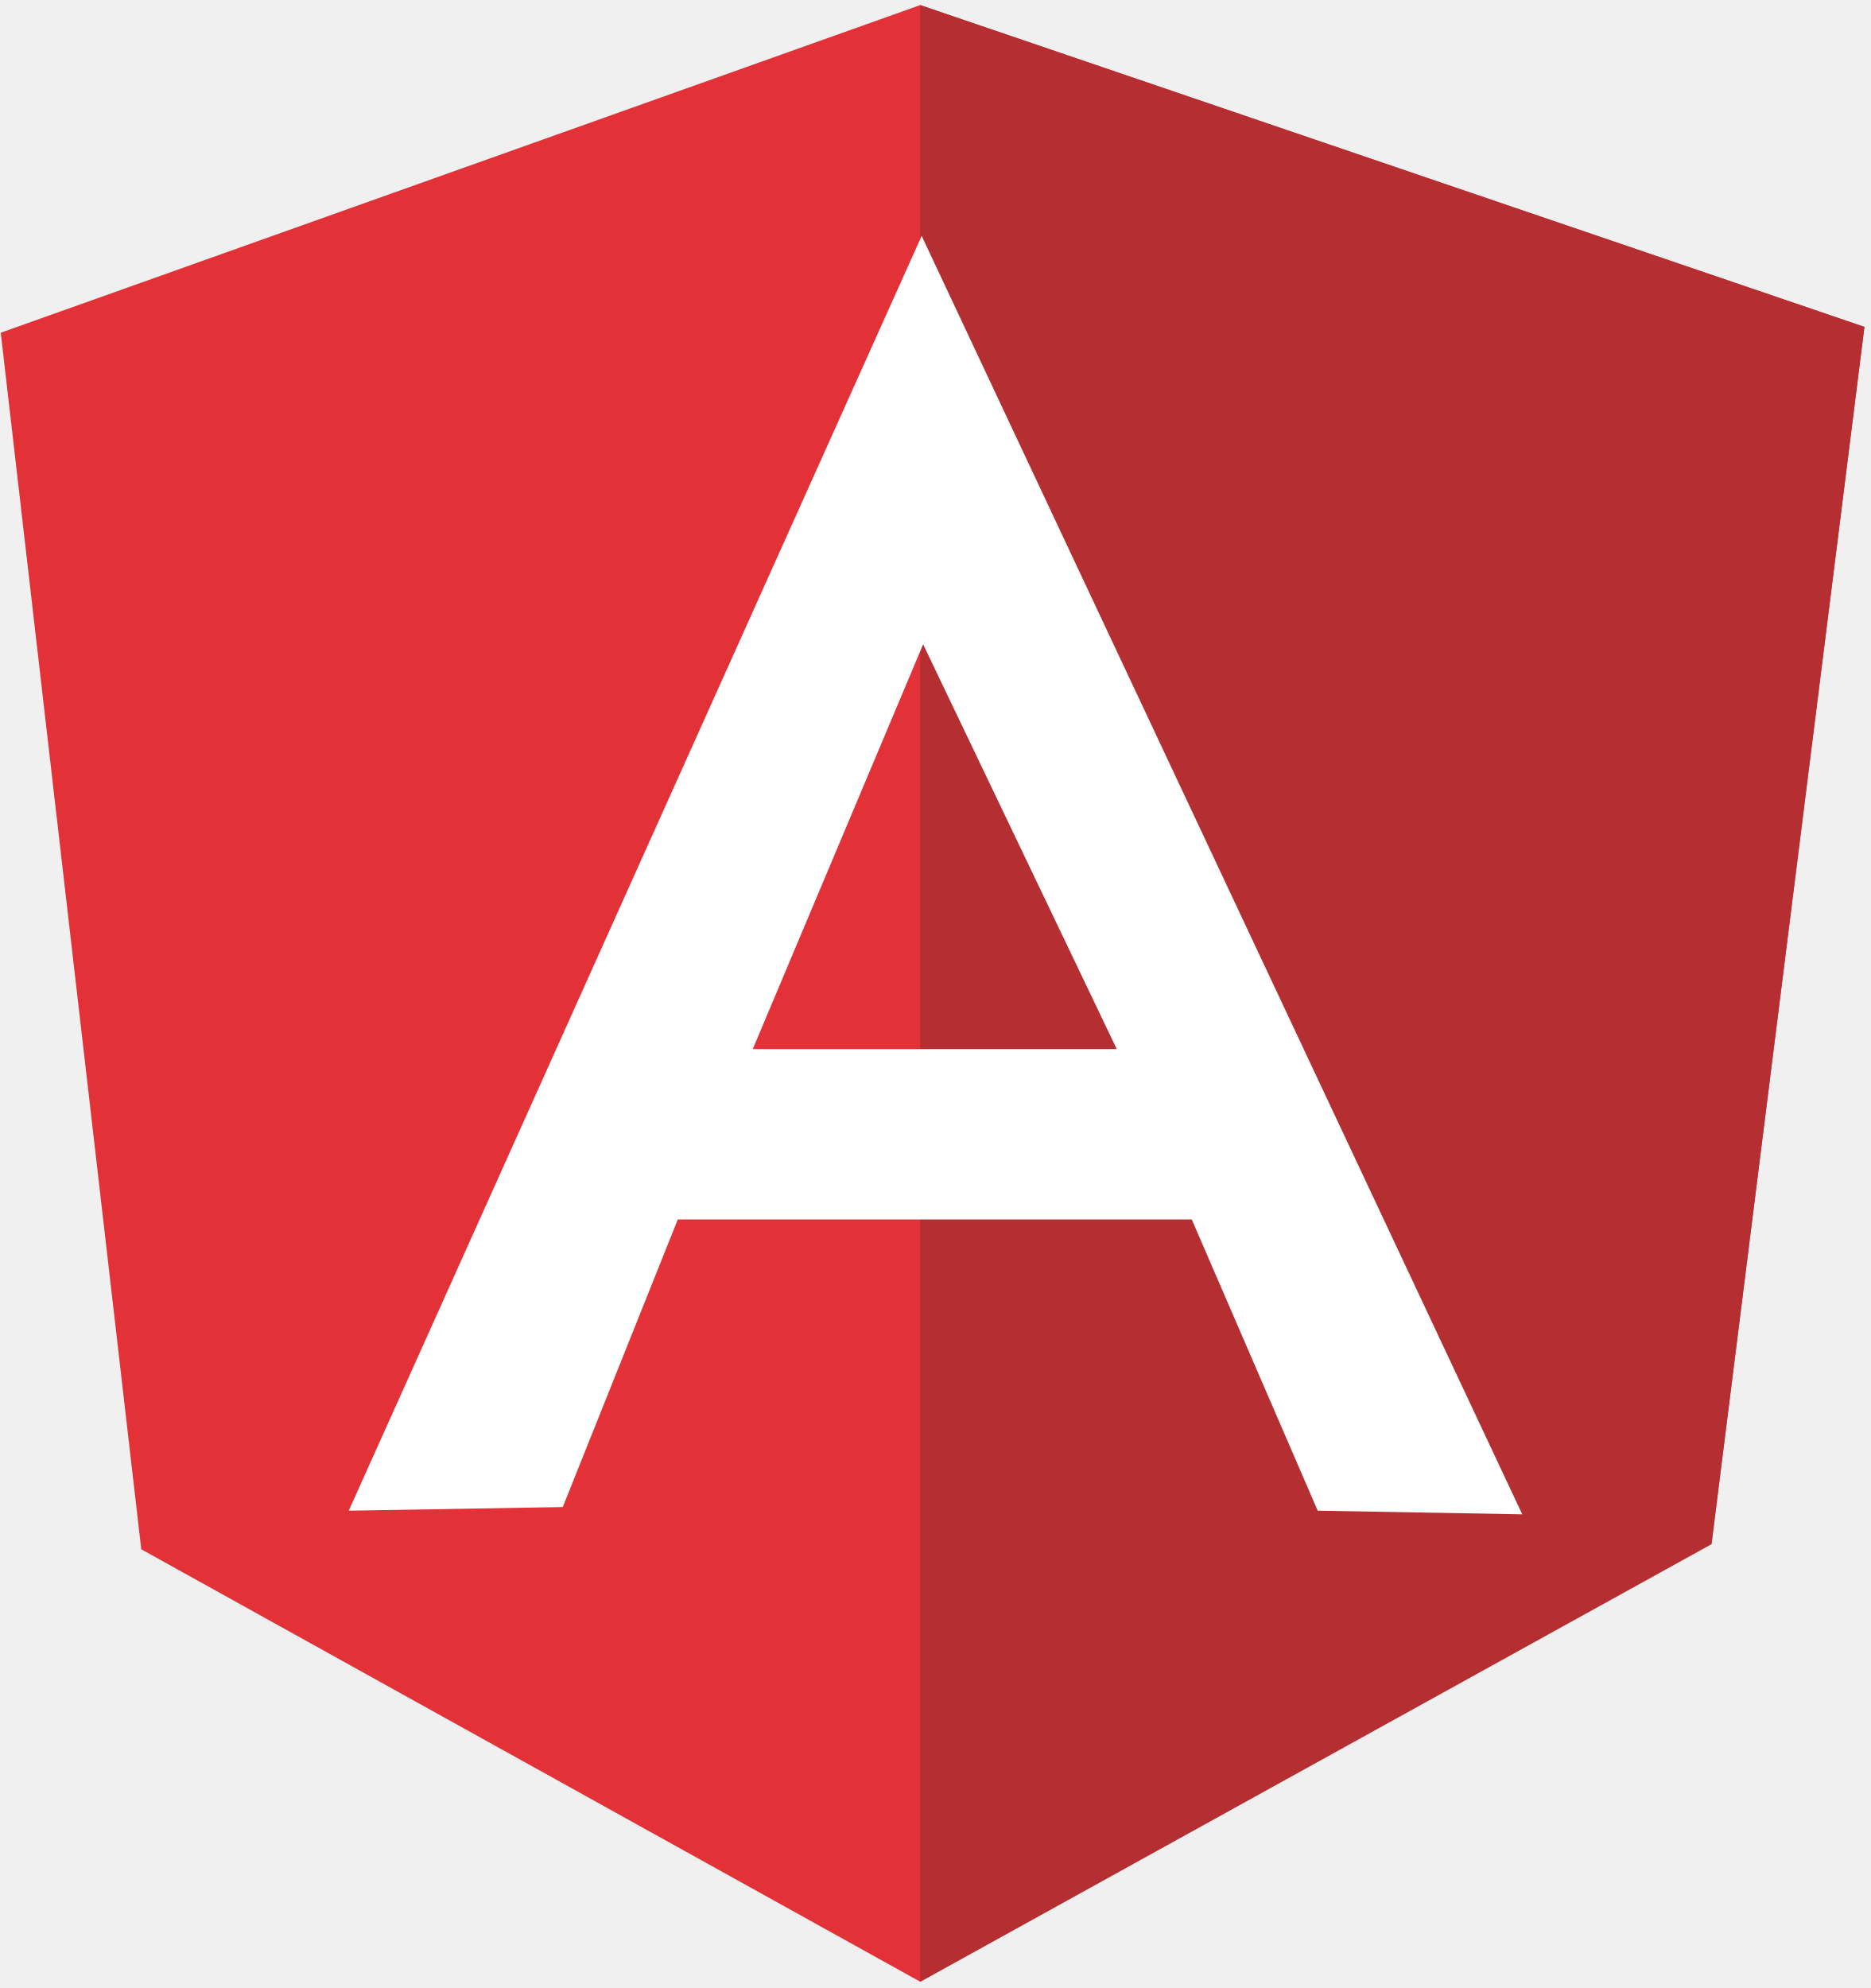
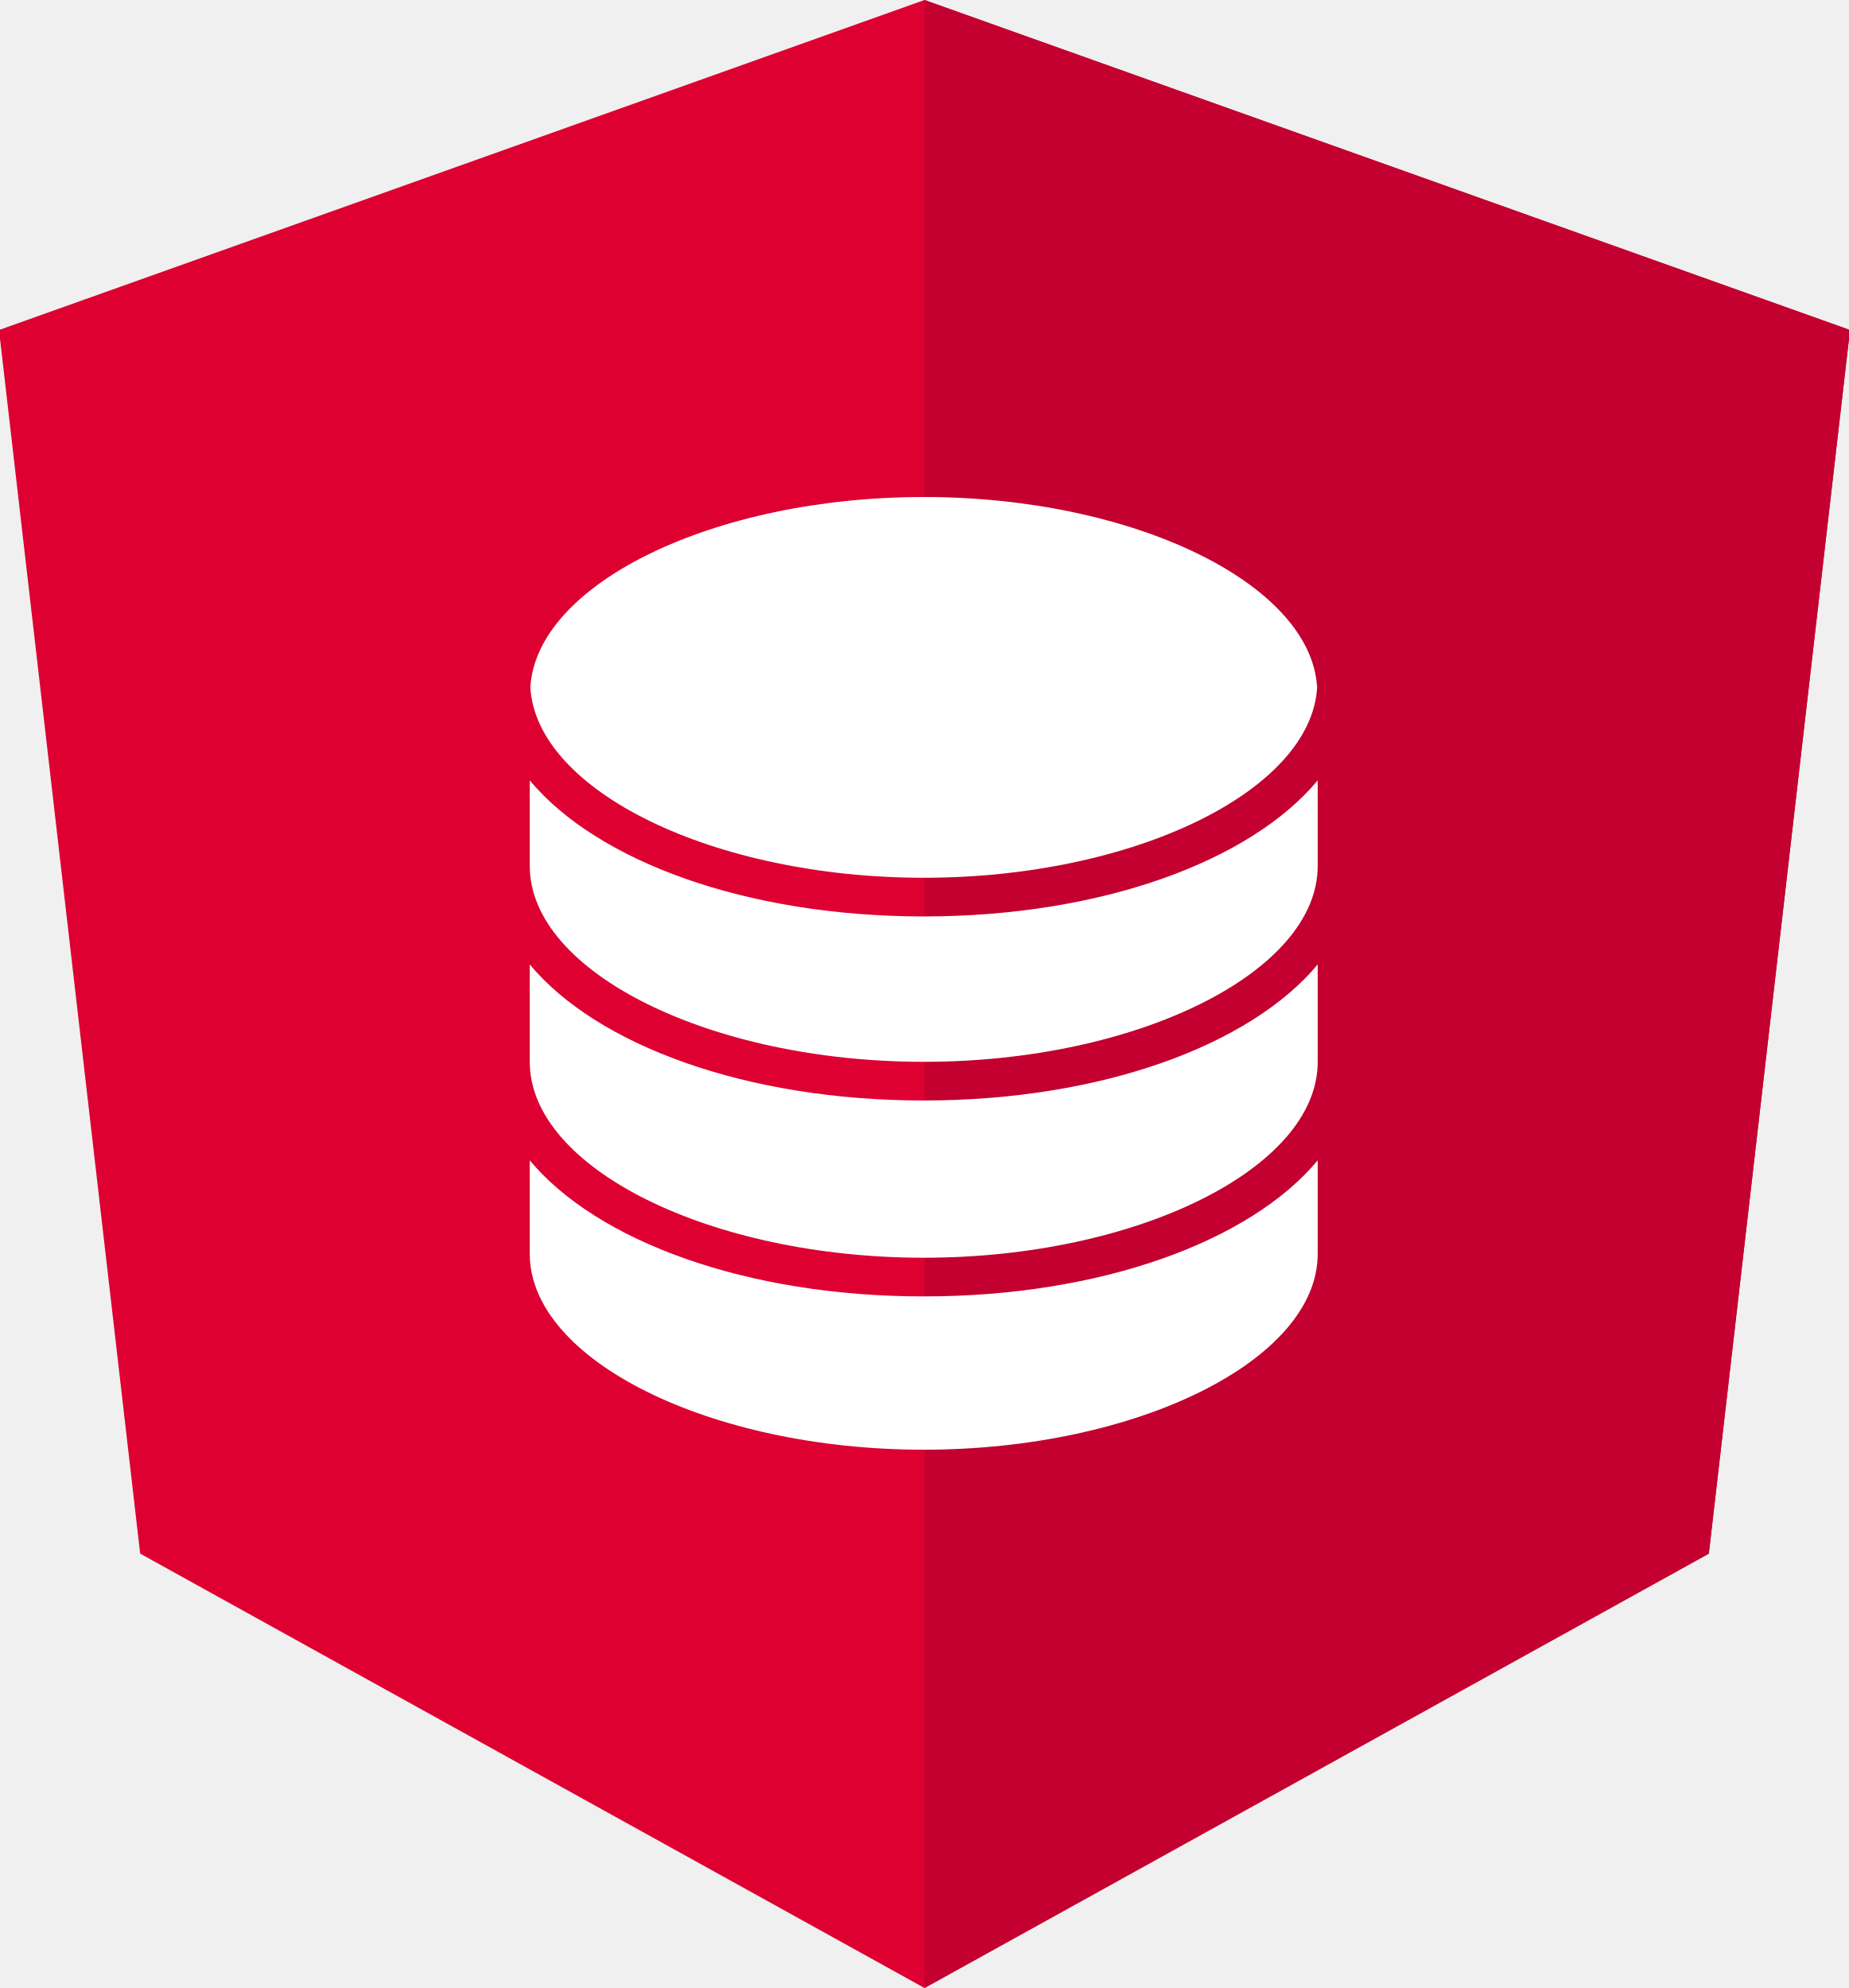
- <svg xmlns="http://www.w3.org/2000/svg" width="2353" height="2500" viewBox="0 0 256 272" preserveAspectRatio="xMidYMid">
-   <path d="M.1 45.522L125.908.697l129.196 44.028-20.919 166.45-108.277 59.966-106.583-59.169L.1 45.522z" fill="#E23237" />
-   <path d="M255.104 44.725L125.908.697v270.444l108.277-59.866 20.919-166.55z" fill="#B52E31" />
-   <path d="M126.107 32.274L47.714 206.693l29.285-.498 15.739-39.347h70.325l17.233 39.845 27.99.498-82.179-174.917zm.2 55.882l26.496 55.383h-49.806l23.31-55.383z" fill="#FFF" />
+ <svg xmlns="http://www.w3.org/2000/svg" version="1.1" id="Layer_1" x="0px" y="0px" viewBox="0 0 186 200" style="enable-background:new 0 0 186 200;" xml:space="preserve">
+   <style type="text/css">
+         .st0 {
+             fill: #DD0031;
+         }
+         .st1 {
+             fill: #C3002F;
+         }
+         .st2 {
+             fill: #FFFFFF;
+         }
+     </style>
+   <g transform="translate(-32,-30)">
+     <polygon class="st0" points="125,30 125,30 125,30 31.9,63.2 46.1,186.3 125,230 125,230 125,230 203.9,186.3 218.1,63.2  " />
+     <polygon class="st1" points="125,30 125,52.2 125,52.1 125,153.4 125,153.4 125,230 125,230 203.9,186.3 218.1,63.2 125,30  " />
+   </g>
+   <svg id="storage" x="45" y="50" class="st2">
+     <g transform="scale(1.2,1.2)">
+       <path style=" stroke:none;fill-rule:nonzero;fill-opacity:1;" d="M 39.938 0 C 57.531 0 72.41 7.266 72.914 15.961 C 72.41 24.656 57.531 31.922 39.938 31.922 C 22.34 31.922 7.465 24.656 6.957 15.961 C 7.465 7.266 22.34 0 39.938 0 Z M 39.938 0 " />
+       <path style=" stroke:none;fill-rule:nonzero;fill-opacity:1;" d="M 72.961 63.461 C 72.961 72.355 57.84 79.871 39.938 79.871 C 22.035 79.871 6.91 72.355 6.91 63.461 L 6.91 55.613 C 12.566 62.402 25.07 67.02 39.938 67.02 C 54.801 67.02 67.309 62.402 72.961 55.613 Z M 72.961 63.461 " />
+       <path style=" stroke:none;fill-rule:nonzero;fill-opacity:1;" d="M 72.961 47.367 C 72.961 56.262 57.84 63.777 39.938 63.777 C 22.035 63.777 6.91 56.262 6.91 47.367 L 6.91 39.191 C 12.566 45.98 25.07 50.594 39.938 50.594 C 54.801 50.594 67.309 45.977 72.961 39.191 Z M 72.961 47.367 " />
+       <path style=" stroke:none;fill-rule:nonzero;fill-opacity:1;" d="M 72.961 30.941 C 72.961 39.84 57.84 47.352 39.938 47.352 C 22.035 47.352 6.91 39.836 6.91 30.941 L 6.91 23.758 C 12.566 30.547 25.07 35.164 39.938 35.164 C 54.801 35.164 67.309 30.547 72.961 23.758 Z M 72.961 30.941 " />
+     </g>
+   </svg>
</svg>
